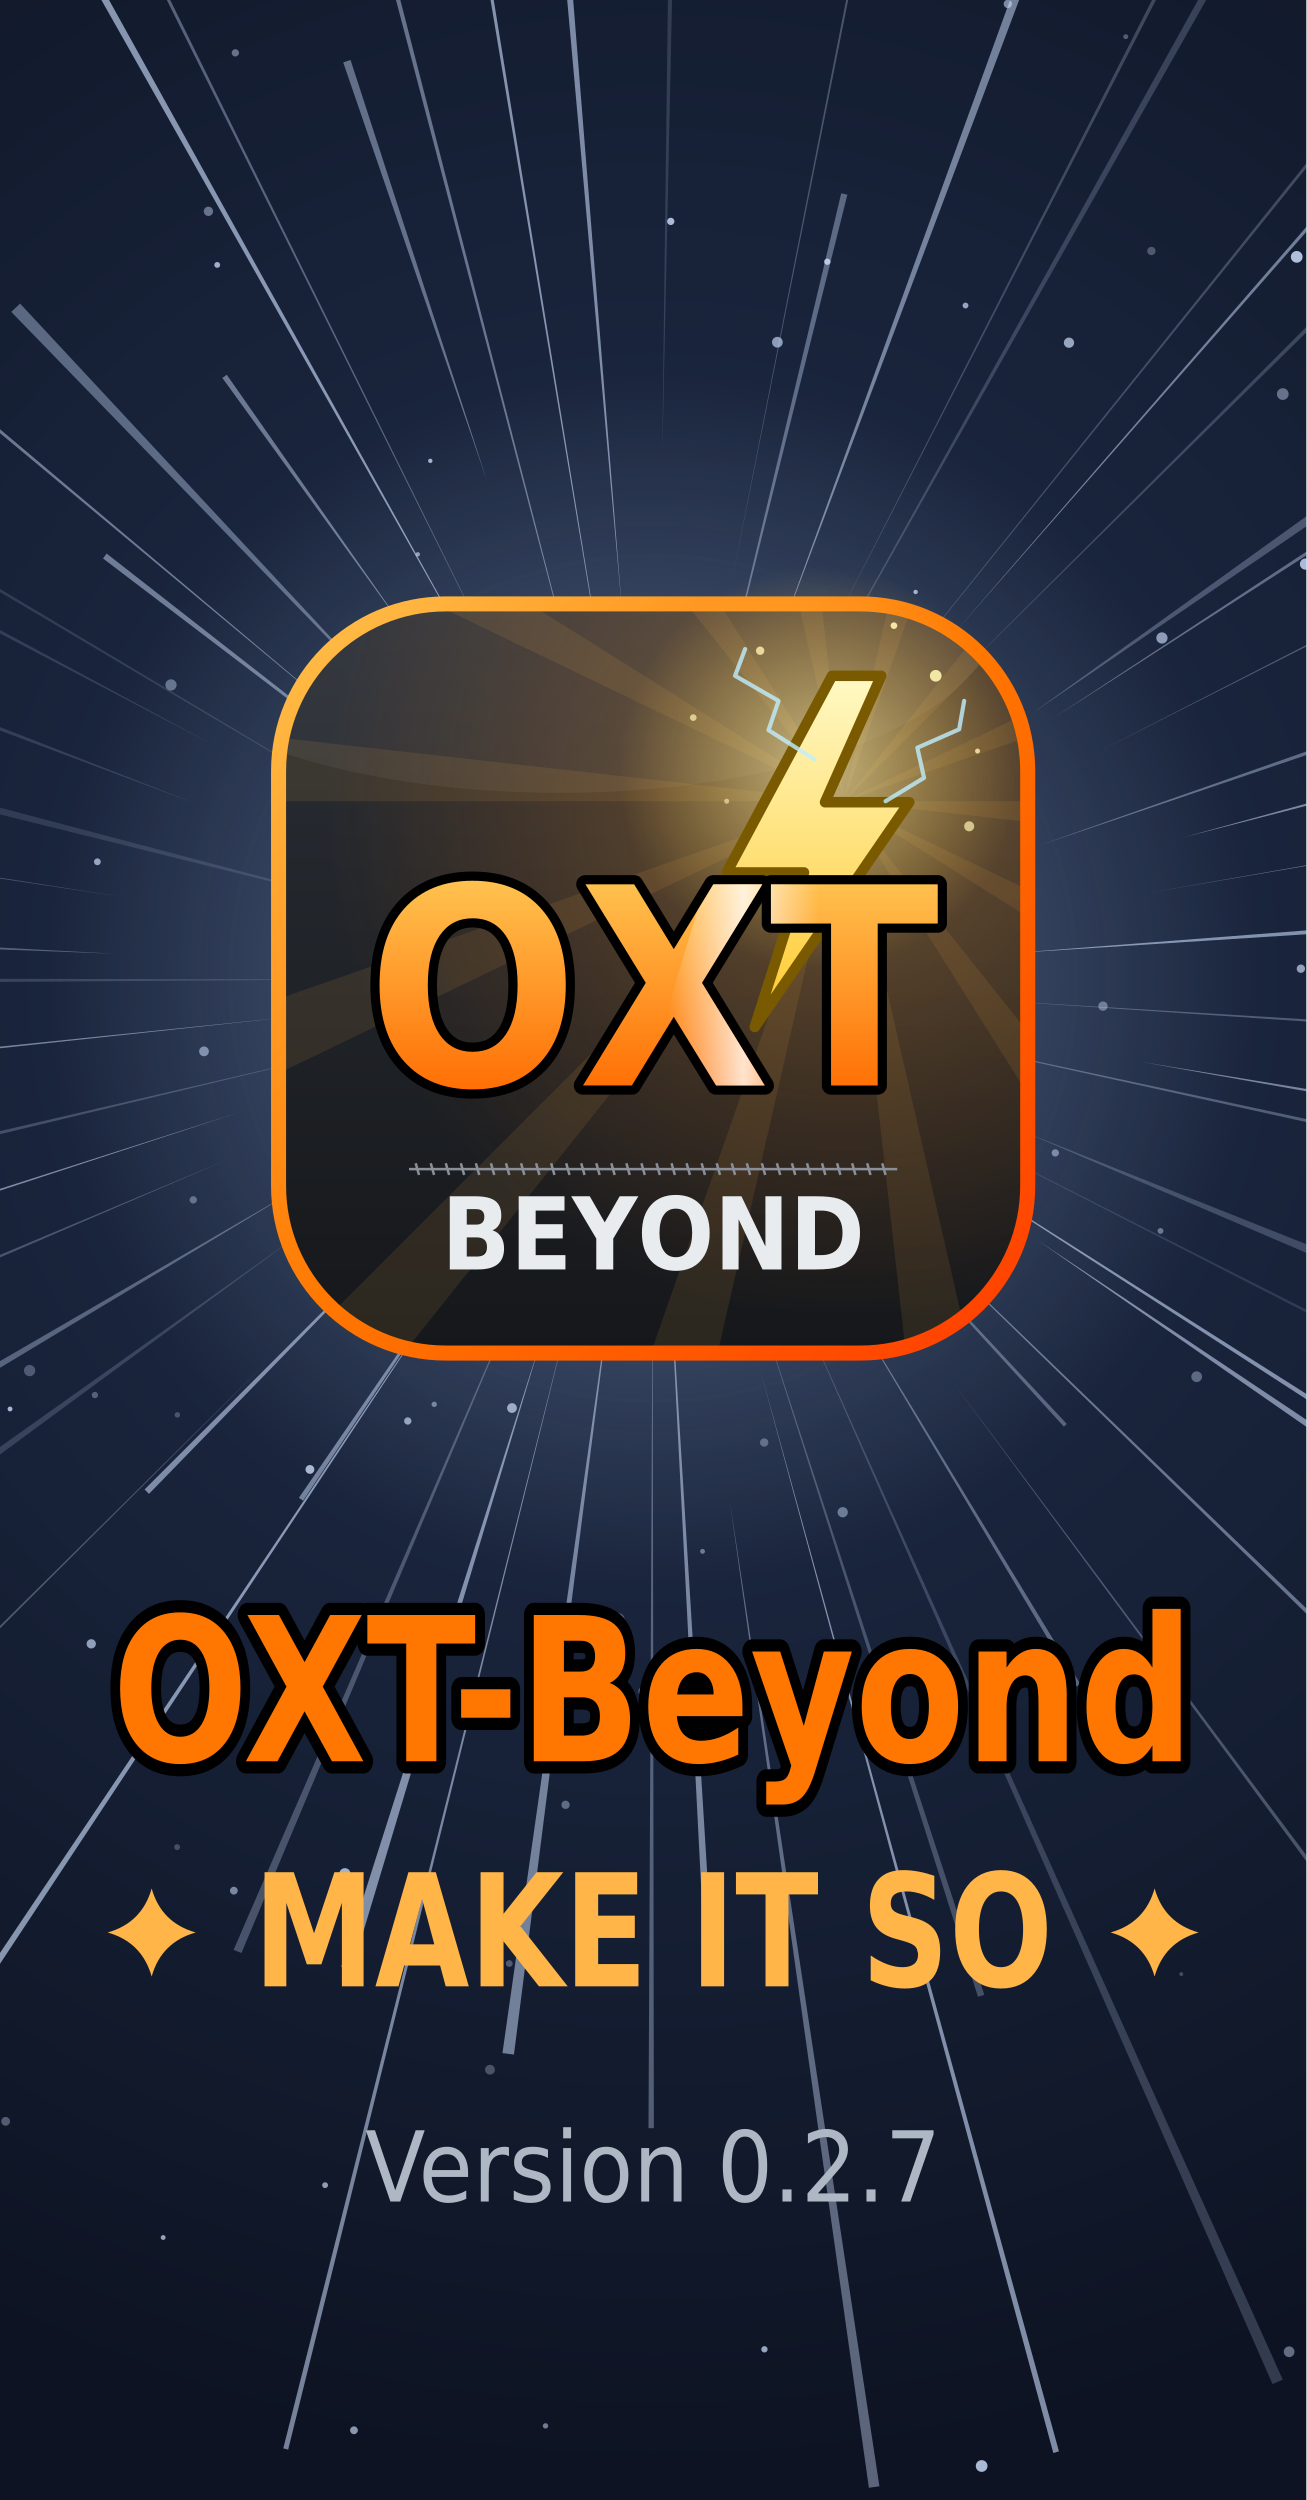
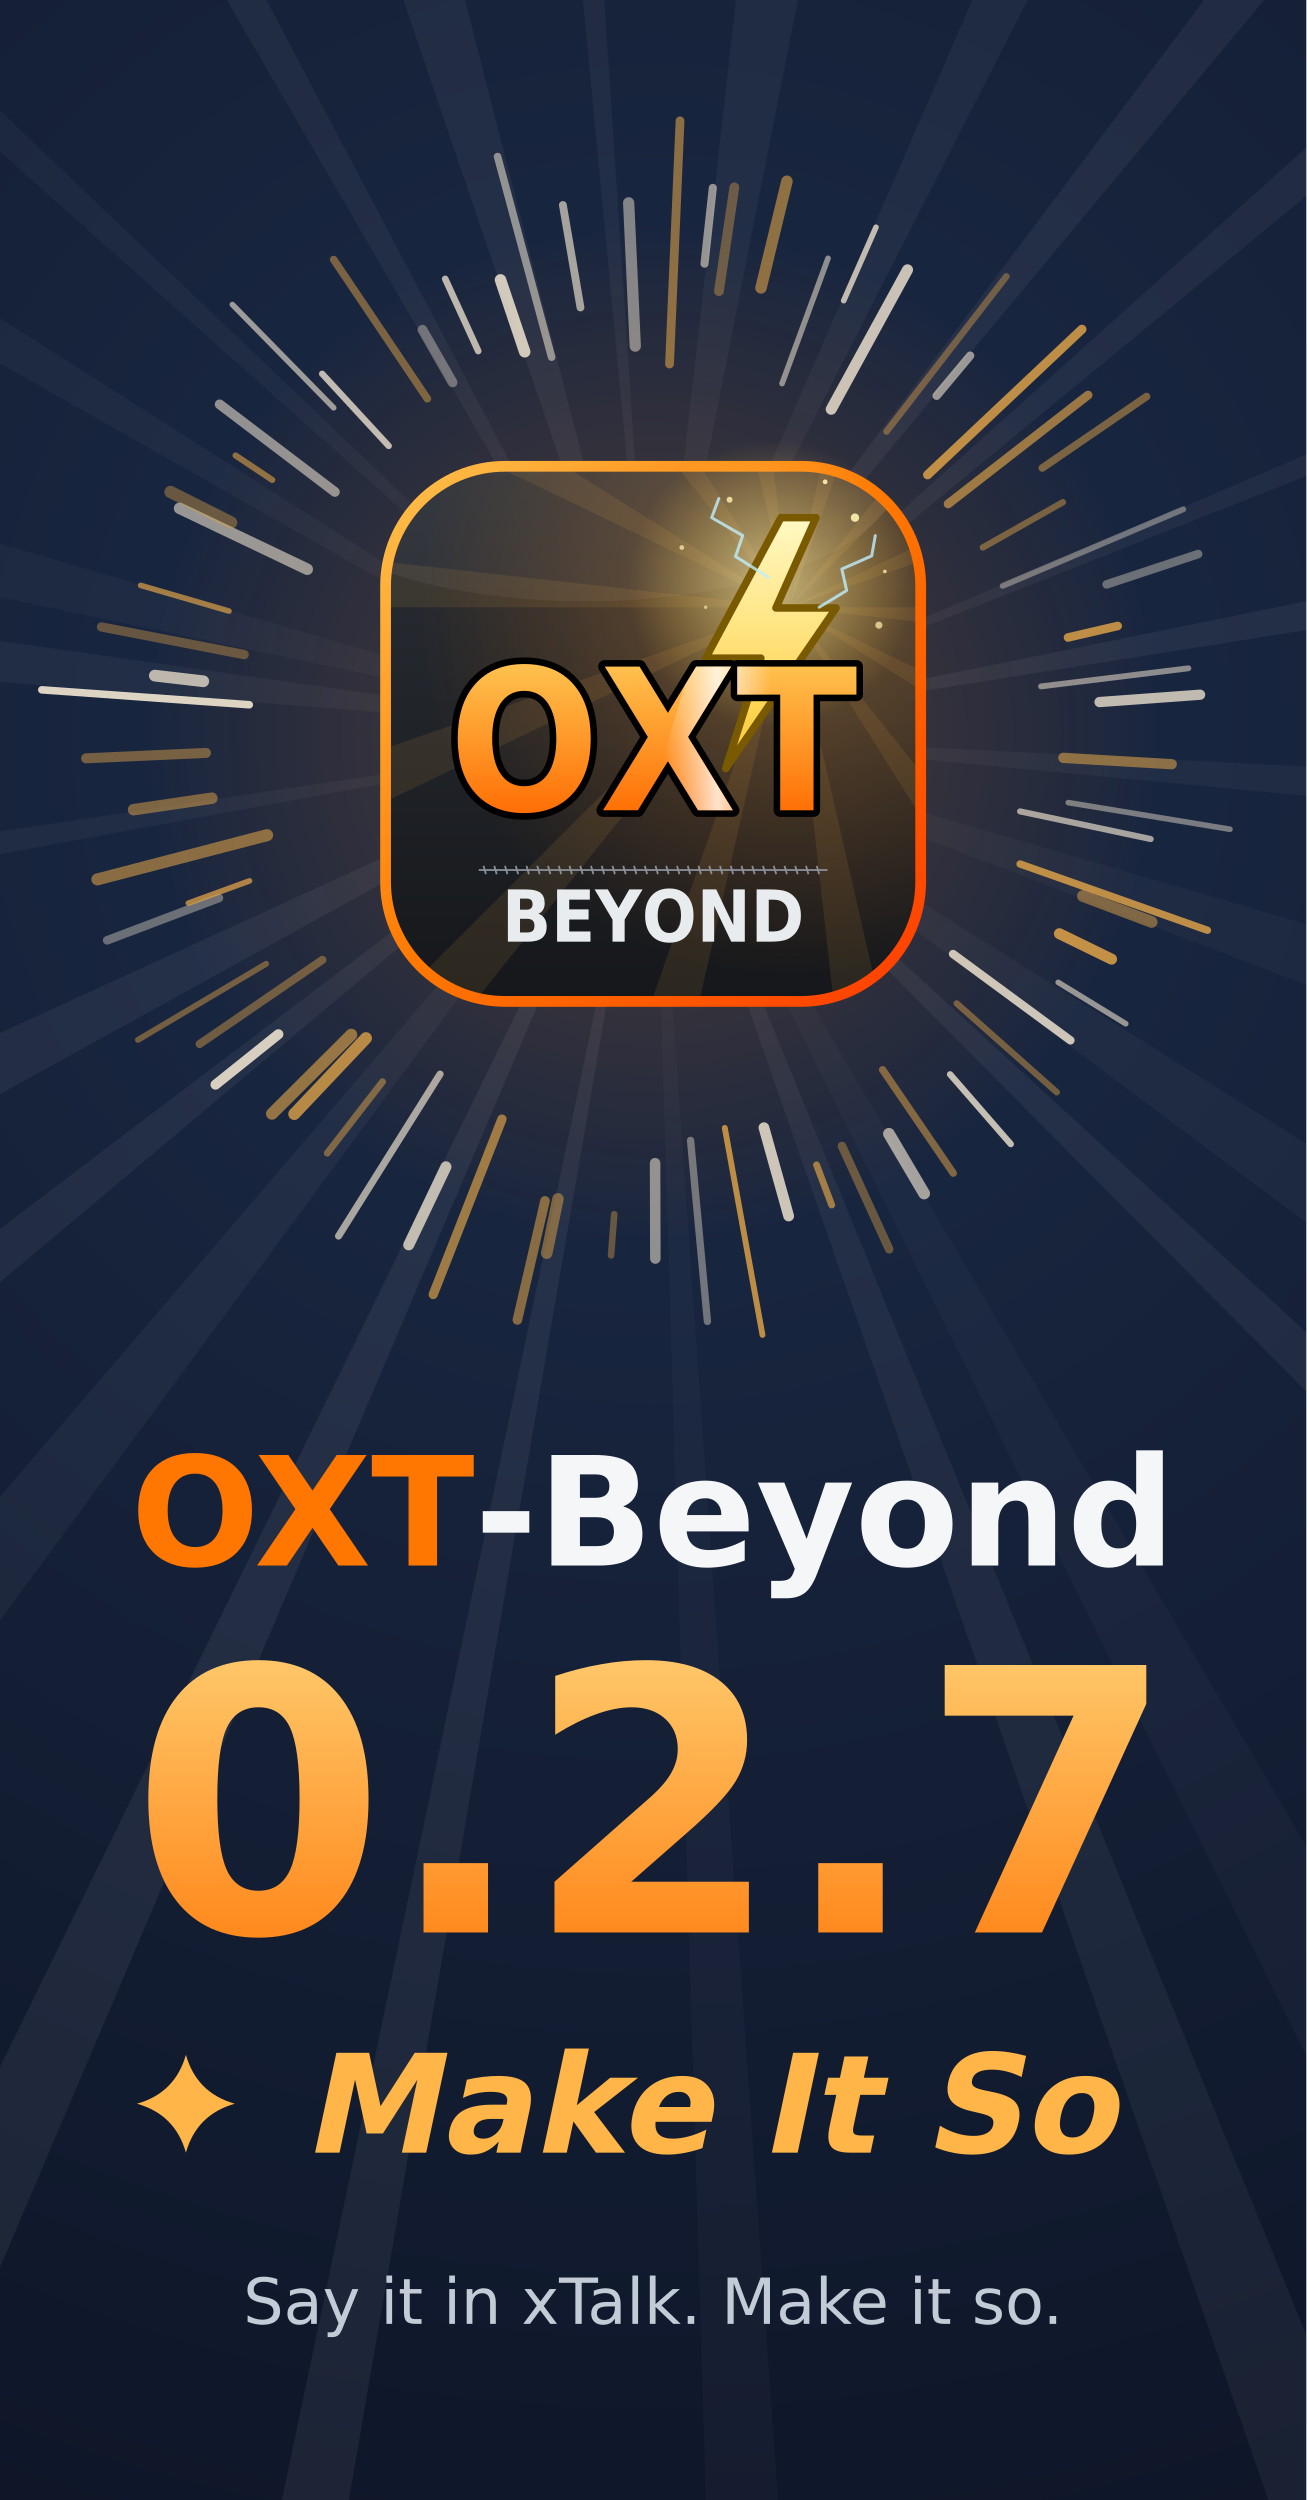
<svg xmlns="http://www.w3.org/2000/svg" width="534" height="1022" viewBox="0 0 534 1022">
  <defs>
-     <radialGradient id="wsky" gradientUnits="userSpaceOnUse" cx="267" cy="400" r="1022">
-       <stop offset="0" stop-color="#22314F" />
-       <stop offset="0.6" stop-color="#0D1322" />
+     <radialGradient id="wsky" gradientUnits="userSpaceOnUse" cx="267" cy="300" r="1022">
+       <stop offset="0" stop-color="#1C2B47" />
+       <stop offset="0.75" stop-color="#0E1628" />
    </radialGradient>
-     <radialGradient id="wsky-core" cx="0.5" cy="0.5" r="0.5">
-       <stop offset="0" stop-color="#CFE0FF" stop-opacity="0.35" />
-       <stop offset="1" stop-color="#CFE0FF" stop-opacity="0" />
+     <radialGradient id="wsky-glow" cx="0.5" cy="0.5" r="0.5">
+       <stop offset="0" stop-color="#FF7700" stop-opacity="0.38" />
+       <stop offset="0.5" stop-color="#FF7700" stop-opacity="0.12" />
+       <stop offset="1" stop-color="#FF7700" stop-opacity="0" />
    </radialGradient>
+     <linearGradient id="wsky-number" gradientUnits="userSpaceOnUse" x1="0" y1="682" x2="0" y2="790">
+       <stop offset="0" stop-color="#FFC566" />
+       <stop offset="1" stop-color="#FF8A1E" />
+     </linearGradient>
  </defs>
  <rect width="534" height="1022" fill="url(#wsky)" />
-   <circle cx="318.8" cy="305.8" r="1.3" fill="#CFE0FF" fill-opacity="0.67" />
-   <circle cx="530.1" cy="105.0" r="2.4" fill="#CFE0FF" fill-opacity="0.83" />
-   <circle cx="130.1" cy="340.4" r="1.3" fill="#CFE0FF" fill-opacity="0.71" />
-   <circle cx="482.9" cy="807.0" r="0.8" fill="#CFE0FF" fill-opacity="0.26" />
-   <circle cx="231.2" cy="737.8" r="1.7" fill="#CFE0FF" fill-opacity="0.39" />
-   <circle cx="4.1" cy="576.0" r="1.0" fill="#CFE0FF" fill-opacity="0.79" />
-   <circle cx="294.3" cy="456.1" r="2.3" fill="#CFE0FF" fill-opacity="0.58" />
-   <circle cx="431.4" cy="471.3" r="1.5" fill="#CFE0FF" fill-opacity="0.49" />
-   <circle cx="437.0" cy="140.1" r="2.1" fill="#CFE0FF" fill-opacity="0.69" />
-   <circle cx="338.2" cy="107.0" r="1.3" fill="#CFE0FF" fill-opacity="0.80" />
-   <circle cx="326.8" cy="424.1" r="0.8" fill="#CFE0FF" fill-opacity="0.78" />
-   <circle cx="79.0" cy="490.5" r="1.5" fill="#CFE0FF" fill-opacity="0.38" />
-   <circle cx="88.8" cy="108.3" r="1.2" fill="#CFE0FF" fill-opacity="0.74" />
-   <circle cx="126.7" cy="600.7" r="1.8" fill="#CFE0FF" fill-opacity="0.78" />
-   <circle cx="345.3" cy="337.9" r="0.8" fill="#CFE0FF" fill-opacity="0.56" />
-   <circle cx="144.7" cy="993.5" r="1.6" fill="#CFE0FF" fill-opacity="0.64" />
-   <circle cx="319.5" cy="479.6" r="1.7" fill="#CFE0FF" fill-opacity="0.49" />
-   <circle cx="394.7" cy="124.9" r="1.2" fill="#CFE0FF" fill-opacity="0.69" />
-   <circle cx="412.0" cy="1.6" r="1.7" fill="#CFE0FF" fill-opacity="0.56" />
-   <circle cx="141.0" cy="766.0" r="2.3" fill="#CFE0FF" fill-opacity="0.76" />
-   <circle cx="170.8" cy="226.6" r="0.9" fill="#CFE0FF" fill-opacity="0.62" />
-   <circle cx="527.0" cy="961.4" r="2.2" fill="#CFE0FF" fill-opacity="0.44" />
-   <circle cx="200.3" cy="846.1" r="2.0" fill="#CFE0FF" fill-opacity="0.29" />
-   <circle cx="175.9" cy="188.4" r="0.9" fill="#CFE0FF" fill-opacity="0.74" />
-   <circle cx="531.8" cy="396.0" r="1.7" fill="#CFE0FF" fill-opacity="0.66" />
-   <circle cx="69.9" cy="280.0" r="2.3" fill="#CFE0FF" fill-opacity="0.41" />
-   <circle cx="262.9" cy="691.5" r="1.9" fill="#CFE0FF" fill-opacity="0.47" />
-   <circle cx="85.2" cy="86.4" r="1.9" fill="#CFE0FF" fill-opacity="0.44" />
-   <circle cx="66.7" cy="914.7" r="1.0" fill="#CFE0FF" fill-opacity="0.69" />
-   <circle cx="533.7" cy="230.6" r="2.3" fill="#CFE0FF" fill-opacity="0.80" />
-   <circle cx="95.6" cy="772.9" r="1.6" fill="#CFE0FF" fill-opacity="0.54" />
-   <circle cx="166.7" cy="580.9" r="1.5" fill="#CFE0FF" fill-opacity="0.66" />
-   <circle cx="221.3" cy="462.0" r="0.9" fill="#CFE0FF" fill-opacity="0.71" />
-   <circle cx="252.9" cy="661.9" r="2.4" fill="#CFE0FF" fill-opacity="0.32" />
-   <circle cx="474.4" cy="503.2" r="1.2" fill="#CFE0FF" fill-opacity="0.43" />
-   <circle cx="312.5" cy="960.4" r="1.3" fill="#CFE0FF" fill-opacity="0.71" />
-   <circle cx="83.4" cy="429.8" r="2.0" fill="#CFE0FF" fill-opacity="0.53" />
-   <circle cx="460.2" cy="15.0" r="1.0" fill="#CFE0FF" fill-opacity="0.34" />
-   <circle cx="450.9" cy="411.3" r="1.9" fill="#CFE0FF" fill-opacity="0.42" />
-   <circle cx="209.3" cy="575.6" r="2.0" fill="#CFE0FF" fill-opacity="0.69" />
-   <circle cx="320.7" cy="707.1" r="1.4" fill="#CFE0FF" fill-opacity="0.31" />
-   <circle cx="147.2" cy="306.3" r="1.9" fill="#CFE0FF" fill-opacity="0.60" />
-   <circle cx="223.0" cy="991.7" r="1.1" fill="#CFE0FF" fill-opacity="0.51" />
-   <circle cx="72.4" cy="755.1" r="1.2" fill="#CFE0FF" fill-opacity="0.26" />
-   <circle cx="177.5" cy="574.1" r="1.1" fill="#CFE0FF" fill-opacity="0.48" />
-   <circle cx="2.3" cy="867.2" r="1.8" fill="#CFE0FF" fill-opacity="0.34" />
-   <circle cx="267.2" cy="533.6" r="2.0" fill="#CFE0FF" fill-opacity="0.34" />
-   <circle cx="312.4" cy="589.7" r="1.7" fill="#CFE0FF" fill-opacity="0.35" />
-   <circle cx="344.5" cy="618.2" r="2.1" fill="#CFE0FF" fill-opacity="0.45" />
-   <circle cx="475.0" cy="260.8" r="2.3" fill="#CFE0FF" fill-opacity="0.64" />
-   <circle cx="470.7" cy="102.6" r="1.7" fill="#CFE0FF" fill-opacity="0.30" />
-   <circle cx="132.9" cy="893.3" r="1.2" fill="#CFE0FF" fill-opacity="0.66" />
-   <circle cx="489.2" cy="562.8" r="2.2" fill="#CFE0FF" fill-opacity="0.37" />
-   <circle cx="374.3" cy="242.0" r="0.9" fill="#CFE0FF" fill-opacity="0.73" />
-   <circle cx="331.5" cy="347.2" r="1.2" fill="#CFE0FF" fill-opacity="0.27" />
-   <circle cx="401.3" cy="1008.1" r="2.4" fill="#CFE0FF" fill-opacity="0.81" />
-   <circle cx="524.4" cy="161.1" r="2.4" fill="#CFE0FF" fill-opacity="0.43" />
-   <circle cx="272.9" cy="519.3" r="1.1" fill="#CFE0FF" fill-opacity="0.30" />
-   <circle cx="227.0" cy="348.8" r="1.5" fill="#CFE0FF" fill-opacity="0.73" />
-   <circle cx="110.5" cy="722.0" r="2.2" fill="#CFE0FF" fill-opacity="0.26" />
-   <circle cx="274.2" cy="90.5" r="1.5" fill="#CFE0FF" fill-opacity="0.80" />
-   <circle cx="37.3" cy="672.0" r="1.9" fill="#CFE0FF" fill-opacity="0.66" />
-   <circle cx="12.1" cy="560.3" r="2.3" fill="#CFE0FF" fill-opacity="0.30" />
-   <circle cx="317.8" cy="139.9" r="2.2" fill="#CFE0FF" fill-opacity="0.64" />
-   <circle cx="208.2" cy="802.7" r="1.4" fill="#CFE0FF" fill-opacity="0.32" />
-   <circle cx="96.2" cy="21.6" r="1.5" fill="#CFE0FF" fill-opacity="0.44" />
-   <circle cx="287.2" cy="634.2" r="1.0" fill="#CFE0FF" fill-opacity="0.45" />
-   <circle cx="72.5" cy="578.4" r="1.1" fill="#CFE0FF" fill-opacity="0.27" />
-   <circle cx="39.8" cy="352.3" r="1.4" fill="#CFE0FF" fill-opacity="0.67" />
-   <circle cx="38.8" cy="570.3" r="1.3" fill="#CFE0FF" fill-opacity="0.33" />
-   <path d="M408.2 409.1 L673.0 427.0 L673.1 425.1 Z" fill="#CFE0FF" fill-opacity="0.30" />
-   <path d="M465.9 434.0 L772.8 488.6 L773.5 484.4 Z" fill="#CFE0FF" fill-opacity="0.52" />
-   <path d="M358.9 420.0 L608.6 475.2 L609.0 473.5 Z" fill="#CFE0FF" fill-opacity="0.31" />
-   <path d="M418.1 462.5 L575.4 529.9 L577.1 525.8 Z" fill="#CFE0FF" fill-opacity="0.22" />
-   <path d="M367.8 451.3 L775.5 660.4 L776.6 658.1 Z" fill="#CFE0FF" fill-opacity="0.13" />
-   <path d="M372.7 467.6 L589.5 607.9 L590.8 605.8 Z" fill="#CFE0FF" fill-opacity="0.58" />
-   <path d="M424.3 507.1 L569.5 607.9 L571.3 605.3 Z" fill="#CFE0FF" fill-opacity="0.56" />
-   <path d="M344.2 474.8 L699.3 820.6 L701.3 818.5 Z" fill="#CFE0FF" fill-opacity="0.44" />
-   <path d="M332.5 471.0 L434.9 583.2 L436.1 582.1 Z" fill="#CFE0FF" fill-opacity="0.34" />
-   <path d="M389.6 565.1 L564.5 802.2 L565.9 801.1 Z" fill="#CFE0FF" fill-opacity="0.29" />
-   <path d="M337.1 516.5 L440.0 689.5 L441.7 688.5 Z" fill="#CFE0FF" fill-opacity="0.38" />
-   <path d="M324.6 529.3 L520.2 974.6 L524.4 972.8 Z" fill="#CFE0FF" fill-opacity="0.20" />
-   <path d="M308.8 529.8 L399.8 816.3 L402.4 815.5 Z" fill="#CFE0FF" fill-opacity="0.26" />
-   <path d="M310.9 560.4 L430.6 1002.8 L432.9 1002.1 Z" fill="#CFE0FF" fill-opacity="0.59" />
-   <path d="M298.2 612.7 L355.2 1017.0 L359.5 1016.4 Z" fill="#CFE0FF" fill-opacity="0.40" />
-   <path d="M272.8 502.2 L288.5 807.9 L291.7 807.7 Z" fill="#CFE0FF" fill-opacity="0.53" />
-   <path d="M266.8 517.9 L265.1 870.0 L267.3 870.0 Z" fill="#CFE0FF" fill-opacity="0.34" />
-   <path d="M250.7 520.9 L205.4 839.3 L210.1 839.9 Z" fill="#CFE0FF" fill-opacity="0.51" />
-   <path d="M235.6 525.5 L115.8 1000.9 L117.8 1001.4 Z" fill="#CFE0FF" fill-opacity="0.54" />
-   <path d="M221.4 547.1 L139.5 804.0 L143.8 805.4 Z" fill="#CFE0FF" fill-opacity="0.58" />
-   <path d="M217.3 516.3 L95.5 797.1 L98.7 798.4 Z" fill="#CFE0FF" fill-opacity="0.28" />
-   <path d="M190.2 515.2 L-43.7 863.4 L-41.2 865.1 Z" fill="#CFE0FF" fill-opacity="0.62" />
-   <path d="M212.6 480.5 L122.2 612.3 L123.9 613.5 Z" fill="#CFE0FF" fill-opacity="0.50" />
-   <path d="M188.4 479.7 L59.1 608.9 L60.9 610.7 Z" fill="#CFE0FF" fill-opacity="0.56" />
-   <path d="M110.0 555.9 L-202.9 865.2 L-201.4 866.7 Z" fill="#CFE0FF" fill-opacity="0.30" />
-   <path d="M121.5 505.2 L-113.7 672.3 L-110.9 676.2 Z" fill="#CFE0FF" fill-opacity="0.18" />
-   <path d="M124.2 484.4 L-147.4 641.9 L-144.8 646.3 Z" fill="#CFE0FF" fill-opacity="0.35" />
-   <path d="M92.5 474.2 L-325.4 649.5 L-323.7 653.4 Z" fill="#CFE0FF" fill-opacity="0.27" />
-   <path d="M98.4 454.5 L-235.0 561.2 L-234.2 563.4 Z" fill="#CFE0FF" fill-opacity="0.55" />
-   <path d="M136.8 430.7 L-126.5 491.7 L-126.0 494.0 Z" fill="#CFE0FF" fill-opacity="0.23" />
-   <path d="M117.7 415.8 L-144.9 442.7 L-144.8 444.2 Z" fill="#CFE0FF" fill-opacity="0.51" />
-   <path d="M140.9 400.4 L-189.3 399.8 L-189.3 402.8 Z" fill="#CFE0FF" fill-opacity="0.17" />
-   <path d="M47.0 389.9 L-267.5 372.9 L-267.7 378.1 Z" fill="#CFE0FF" fill-opacity="0.33" />
-   <path d="M50.9 366.8 L-334.0 306.3 L-334.4 308.9 Z" fill="#CFE0FF" fill-opacity="0.27" />
-   <path d="M165.8 374.0 L-12.4 326.9 L-13.1 329.7 Z" fill="#CFE0FF" fill-opacity="0.13" />
-   <path d="M80.7 328.8 L-46.8 278.9 L-47.5 280.9 Z" fill="#CFE0FF" fill-opacity="0.15" />
-   <path d="M87.1 304.5 L-255.8 119.6 L-258.1 124.0 Z" fill="#CFE0FF" fill-opacity="0.15" />
-   <path d="M176.7 346.4 L-116.5 171.1 L-117.4 172.7 Z" fill="#CFE0FF" fill-opacity="0.14" />
-   <path d="M190.5 341.1 L43.6 226.3 L42.1 228.3 Z" fill="#CFE0FF" fill-opacity="0.47" />
-   <path d="M158.8 309.3 L-228.4 -17.0 L-230.3 -14.7 Z" fill="#CFE0FF" fill-opacity="0.46" />
-   <path d="M170.3 298.3 L8.2 124.1 L4.6 127.5 Z" fill="#CFE0FF" fill-opacity="0.38" />
-   <path d="M169.8 263.4 L92.7 153.2 L90.9 154.5 Z" fill="#CFE0FF" fill-opacity="0.45" />
-   <path d="M201.3 282.7 L-38.3 -149.5 L-41.9 -147.4 Z" fill="#CFE0FF" fill-opacity="0.62" />
-   <path d="M209.3 283.5 L23.5 -93.5 L22.0 -92.8 Z" fill="#CFE0FF" fill-opacity="0.36" />
-   <path d="M199.3 197.2 L143.3 24.5 L140.3 25.5 Z" fill="#CFE0FF" fill-opacity="0.42" />
-   <path d="M242.7 306.8 L154.0 -37.5 L152.1 -37.1 Z" fill="#CFE0FF" fill-opacity="0.44" />
-   <path d="M251.5 305.5 L193.2 -53.2 L191.7 -53.0 Z" fill="#CFE0FF" fill-opacity="0.60" />
-   <path d="M254.3 249.7 L228.8 -69.0 L225.7 -68.7 Z" fill="#CFE0FF" fill-opacity="0.56" />
-   <path d="M270.7 187.3 L275.7 -45.1 L273.6 -45.2 Z" fill="#CFE0FF" fill-opacity="0.16" />
-   <path d="M299.0 238.6 L384.7 -189.6 L383.2 -189.9 Z" fill="#CFE0FF" fill-opacity="0.28" />
-   <path d="M292.1 296.9 L346.4 79.6 L343.9 79.0 Z" fill="#CFE0FF" fill-opacity="0.38" />
-   <path d="M316.2 266.7 L451.9 -93.7 L447.5 -95.4 Z" fill="#CFE0FF" fill-opacity="0.51" />
-   <path d="M338.9 259.5 L484.2 -22.6 L482.8 -23.3 Z" fill="#CFE0FF" fill-opacity="0.23" />
-   <path d="M326.2 294.6 L579.8 -153.1 L576.0 -155.3 Z" fill="#CFE0FF" fill-opacity="0.20" />
-   <path d="M350.7 295.9 L600.0 -13.1 L598.7 -14.1 Z" fill="#CFE0FF" fill-opacity="0.24" />
-   <path d="M390.2 258.7 L560.4 64.7 L559.2 63.7 Z" fill="#CFE0FF" fill-opacity="0.50" />
-   <path d="M391.0 276.8 L684.5 -12.4 L682.3 -14.7 Z" fill="#CFE0FF" fill-opacity="0.21" />
-   <path d="M422.1 291.5 L582.7 182.0 L579.9 178.1 Z" fill="#CFE0FF" fill-opacity="0.28" />
-   <path d="M430.1 293.9 L829.3 37.2 L826.6 33.0 Z" fill="#CFE0FF" fill-opacity="0.40" />
-   <path d="M449.8 306.9 L841.8 108.7 L840.5 106.3 Z" fill="#CFE0FF" fill-opacity="0.29" />
-   <path d="M424.5 345.7 L692.5 255.1 L691.3 251.9 Z" fill="#CFE0FF" fill-opacity="0.39" />
-   <path d="M483.1 342.5 L678.3 292.3 L677.5 289.1 Z" fill="#CFE0FF" fill-opacity="0.53" />
-   <path d="M468.9 365.1 L977.5 278.0 L977.2 276.5 Z" fill="#CFE0FF" fill-opacity="0.59" />
-   <path d="M411.5 389.8 L738.2 368.8 L737.9 364.6 Z" fill="#CFE0FF" fill-opacity="0.58" />
-   <circle cx="267" cy="400" r="250" fill="url(#wsky-core)" />
-   <svg x="92" y="225" width="350" height="350" viewBox="0 0 1024 1024">
+   <path d="M267 300 L1665.3 369.7 L1660.8 432.1 Z" fill="#FFFFFF" fill-opacity="0.037" />
+   <path d="M267 300 L1611.1 691.7 L1573.8 802.3 Z" fill="#FFFFFF" fill-opacity="0.029" />
+   <path d="M267 300 L1452.9 1044.1 L1387.8 1138.9 Z" fill="#FFFFFF" fill-opacity="0.034" />
+   <path d="M267 300 L1299.2 1245.8 L1253.6 1293.3 Z" fill="#FFFFFF" fill-opacity="0.052" />
+   <path d="M267 300 L975.8 1507.3 L887.1 1555.2 Z" fill="#FFFFFF" fill-opacity="0.026" />
+   <path d="M267 300 L795.8 1596.3 L727.6 1622.1 Z" fill="#FFFFFF" fill-opacity="0.050" />
+   <path d="M267 300 L365.7 1696.5 L308.8 1699.4 Z" fill="#FFFFFF" fill-opacity="0.025" />
+   <path d="M267 300 L29.3 1679.7 L-21.0 1670.0 Z" fill="#FFFFFF" fill-opacity="0.057" />
+   <path d="M267 300 L-281.6 1588.0 L-348.9 1557.2 Z" fill="#FFFFFF" fill-opacity="0.059" />
+   <path d="M267 300 L-563.5 1427.1 L-643.5 1363.5 Z" fill="#FFFFFF" fill-opacity="0.041" />
+   <path d="M267 300 L-805.2 1200.2 L-848.8 1145.6 Z" fill="#FFFFFF" fill-opacity="0.054" />
+   <path d="M267 300 L-958.9 976.1 L-1005.8 883.0 Z" fill="#FFFFFF" fill-opacity="0.051" />
+   <path d="M267 300 L-1109.9 553.4 L-1117.6 506.8 Z" fill="#FFFFFF" fill-opacity="0.036" />
+   <path d="M267 300 L-1128.6 189.2 L-1119.0 102.8 Z" fill="#FFFFFF" fill-opacity="0.040" />
+   <path d="M267 300 L-1103.3 13.3 L-1077.2 -91.2 Z" fill="#FFFFFF" fill-opacity="0.030" />
+   <path d="M267 300 L-950.8 -390.7 L-914.1 -451.6 Z" fill="#FFFFFF" fill-opacity="0.033" />
+   <path d="M267 300 L-778.0 -631.7 L-745.8 -666.5 Z" fill="#FFFFFF" fill-opacity="0.035" />
+   <path d="M267 300 L-436.2 -910.6 L-385.7 -938.5 Z" fill="#FFFFFF" fill-opacity="0.046" />
+   <path d="M267 300 L-184.0 -1025.4 L-80.8 -1056.1 Z" fill="#FFFFFF" fill-opacity="0.048" />
+   <path d="M267 300 L133.9 -1093.7 L173.9 -1096.9 Z" fill="#FFFFFF" fill-opacity="0.043" />
+   <path d="M267 300 L424.1 -1091.2 L537.8 -1073.6 Z" fill="#FFFFFF" fill-opacity="0.042" />
+   <path d="M267 300 L825.5 -983.8 L903.2 -947.1 Z" fill="#FFFFFF" fill-opacity="0.041" />
+   <path d="M267 300 L1107.5 -819.6 L1162.7 -776.0 Z" fill="#FFFFFF" fill-opacity="0.051" />
+   <path d="M267 300 L1308.9 -635.1 L1347.6 -590.1 Z" fill="#FFFFFF" fill-opacity="0.050" />
+   <path d="M267 300 L1554.2 -250.5 L1569.1 -214.2 Z" fill="#FFFFFF" fill-opacity="0.044" />
+   <path d="M267 300 L1639.0 21.4 L1649.6 80.1 Z" fill="#FFFFFF" fill-opacity="0.051" />
+   <circle cx="267" cy="300" r="210" fill="url(#wsky-glow)" />
+   <path d="M434.7 309.8 L479.0 312.4" stroke="#E3A548" stroke-opacity="0.55" stroke-width="4.2" stroke-linecap="round" />
+   <path d="M436.7 328.1 L502.8 339.0" stroke="#F3E7D3" stroke-opacity="0.45" stroke-width="2.3" stroke-linecap="round" />
+   <path d="M417.0 331.7 L470.4 343.0" stroke="#F3E7D3" stroke-opacity="0.65" stroke-width="2.5" stroke-linecap="round" />
+   <path d="M417.0 353.2 L493.6 380.3" stroke="#E3A548" stroke-opacity="0.81" stroke-width="3.0" stroke-linecap="round" />
+   <path d="M442.7 366.3 L470.8 376.9" stroke="#E3A548" stroke-opacity="0.50" stroke-width="4.8" stroke-linecap="round" />
+   <path d="M433.1 381.7 L454.4 392.1" stroke="#E3A548" stroke-opacity="0.84" stroke-width="4.5" stroke-linecap="round" />
+   <path d="M432.6 401.6 L460.2 418.5" stroke="#F3E7D3" stroke-opacity="0.58" stroke-width="2.3" stroke-linecap="round" />
+   <path d="M389.6 390.0 L437.6 425.3" stroke="#F3E7D3" stroke-opacity="0.82" stroke-width="3.4" stroke-linecap="round" />
+   <path d="M391.1 410.2 L432.0 446.5" stroke="#E3A548" stroke-opacity="0.45" stroke-width="2.6" stroke-linecap="round" />
+   <path d="M388.4 439.2 L413.2 467.7" stroke="#F3E7D3" stroke-opacity="0.79" stroke-width="2.6" stroke-linecap="round" />
+   <path d="M360.8 437.3 L389.7 479.6" stroke="#E3A548" stroke-opacity="0.51" stroke-width="3.0" stroke-linecap="round" />
+   <path d="M363.4 463.5 L377.8 487.9" stroke="#F3E7D3" stroke-opacity="0.64" stroke-width="4.8" stroke-linecap="round" />
+   <path d="M344.2 468.5 L363.5 510.7" stroke="#E3A548" stroke-opacity="0.40" stroke-width="3.5" stroke-linecap="round" />
+   <path d="M333.8 476.2 L340.0 492.6" stroke="#E3A548" stroke-opacity="0.66" stroke-width="2.8" stroke-linecap="round" />
+   <path d="M312.3 461.0 L322.4 497.1" stroke="#F3E7D3" stroke-opacity="0.82" stroke-width="4.4" stroke-linecap="round" />
+   <path d="M296.3 461.1 L311.7 545.7" stroke="#E3A548" stroke-opacity="0.81" stroke-width="2.4" stroke-linecap="round" />
+   <path d="M282.3 466.2 L289.2 540.2" stroke="#F3E7D3" stroke-opacity="0.41" stroke-width="3.0" stroke-linecap="round" />
+   <path d="M267.8 475.5 L267.9 514.5" stroke="#F3E7D3" stroke-opacity="0.55" stroke-width="4.3" stroke-linecap="round" />
+   <path d="M251.1 496.4 L249.8 513.2" stroke="#E3A548" stroke-opacity="0.39" stroke-width="2.7" stroke-linecap="round" />
+   <path d="M228.1 490.1 L223.5 512.3" stroke="#E3A548" stroke-opacity="0.49" stroke-width="4.7" stroke-linecap="round" />
+   <path d="M222.8 490.9 L211.5 539.6" stroke="#E3A548" stroke-opacity="0.55" stroke-width="3.9" stroke-linecap="round" />
+   <path d="M205.2 457.5 L177.1 529.2" stroke="#E3A548" stroke-opacity="0.66" stroke-width="3.8" stroke-linecap="round" />
+   <path d="M182.3 477.0 L167.1 508.9" stroke="#F3E7D3" stroke-opacity="0.76" stroke-width="4.5" stroke-linecap="round" />
+   <path d="M179.9 439.1 L138.4 505.3" stroke="#F3E7D3" stroke-opacity="0.66" stroke-width="2.9" stroke-linecap="round" />
+   <path d="M156.4 442.2 L133.8 471.4" stroke="#E3A548" stroke-opacity="0.49" stroke-width="2.8" stroke-linecap="round" />
+   <path d="M149.6 424.4 L120.3 455.4" stroke="#E3A548" stroke-opacity="0.78" stroke-width="4.9" stroke-linecap="round" />
+   <path d="M143.6 423.0 L111.2 455.3" stroke="#E3A548" stroke-opacity="0.61" stroke-width="4.9" stroke-linecap="round" />
+   <path d="M113.8 422.8 L88.1 443.4" stroke="#F3E7D3" stroke-opacity="0.87" stroke-width="4.1" stroke-linecap="round" />
+   <path d="M131.8 392.4 L81.6 426.8" stroke="#E3A548" stroke-opacity="0.43" stroke-width="3.3" stroke-linecap="round" />
+   <path d="M108.8 394.0 L56.4 425.1" stroke="#E3A548" stroke-opacity="0.45" stroke-width="2.4" stroke-linecap="round" />
+   <path d="M89.5 367.1 L43.8 384.4" stroke="#F3E7D3" stroke-opacity="0.38" stroke-width="3.5" stroke-linecap="round" />
+   <path d="M102.0 360.1 L77.0 369.2" stroke="#E3A548" stroke-opacity="0.73" stroke-width="2.3" stroke-linecap="round" />
+   <path d="M109.2 341.4 L39.8 359.5" stroke="#E3A548" stroke-opacity="0.56" stroke-width="4.9" stroke-linecap="round" />
+   <path d="M86.6 326.3 L54.6 331.0" stroke="#E3A548" stroke-opacity="0.50" stroke-width="4.7" stroke-linecap="round" />
+   <path d="M84.2 307.8 L35.2 310.0" stroke="#E3A548" stroke-opacity="0.46" stroke-width="4.1" stroke-linecap="round" />
+   <path d="M101.9 288.1 L17.1 282.0" stroke="#F3E7D3" stroke-opacity="0.90" stroke-width="3.1" stroke-linecap="round" />
+   <path d="M83.1 278.5 L63.3 276.2" stroke="#F3E7D3" stroke-opacity="0.74" stroke-width="4.8" stroke-linecap="round" />
+   <path d="M99.8 267.6 L41.5 256.3" stroke="#E3A548" stroke-opacity="0.38" stroke-width="3.8" stroke-linecap="round" />
+   <path d="M93.6 249.8 L57.5 239.3" stroke="#E3A548" stroke-opacity="0.68" stroke-width="2.3" stroke-linecap="round" />
+   <path d="M125.6 232.7 L73.4 207.8" stroke="#F3E7D3" stroke-opacity="0.58" stroke-width="4.7" stroke-linecap="round" />
+   <path d="M94.5 213.6 L69.7 201.1" stroke="#E3A548" stroke-opacity="0.40" stroke-width="5.0" stroke-linecap="round" />
+   <path d="M111.3 196.2 L96.3 186.2" stroke="#E3A548" stroke-opacity="0.59" stroke-width="2.5" stroke-linecap="round" />
+   <path d="M136.9 201.1 L89.8 165.3" stroke="#F3E7D3" stroke-opacity="0.56" stroke-width="4.0" stroke-linecap="round" />
+   <path d="M136.4 166.7 L95.0 124.5" stroke="#F3E7D3" stroke-opacity="0.61" stroke-width="2.3" stroke-linecap="round" />
+   <path d="M158.9 182.3 L131.7 152.8" stroke="#F3E7D3" stroke-opacity="0.77" stroke-width="2.6" stroke-linecap="round" />
+   <path d="M174.7 163.0 L136.4 106.1" stroke="#E3A548" stroke-opacity="0.48" stroke-width="3.1" stroke-linecap="round" />
+   <path d="M185.0 156.3 L172.7 134.8" stroke="#F3E7D3" stroke-opacity="0.37" stroke-width="4.0" stroke-linecap="round" />
+   <path d="M195.5 143.5 L182.0 114.0" stroke="#F3E7D3" stroke-opacity="0.75" stroke-width="2.7" stroke-linecap="round" />
+   <path d="M214.5 143.8 L204.6 114.4" stroke="#F3E7D3" stroke-opacity="0.84" stroke-width="4.7" stroke-linecap="round" />
+   <path d="M225.5 146.0 L203.4 64.0" stroke="#F3E7D3" stroke-opacity="0.54" stroke-width="3.1" stroke-linecap="round" />
+   <path d="M237.3 125.7 L230.1 83.8" stroke="#F3E7D3" stroke-opacity="0.65" stroke-width="3.2" stroke-linecap="round" />
+   <path d="M259.7 141.5 L257.0 82.9" stroke="#F3E7D3" stroke-opacity="0.49" stroke-width="4.6" stroke-linecap="round" />
+   <path d="M273.7 148.8 L278.0 49.4" stroke="#E3A548" stroke-opacity="0.57" stroke-width="3.6" stroke-linecap="round" />
+   <path d="M288.0 107.8 L291.4 76.8" stroke="#F3E7D3" stroke-opacity="0.57" stroke-width="3.3" stroke-linecap="round" />
+   <path d="M293.9 119.0 L300.2 76.6" stroke="#E3A548" stroke-opacity="0.39" stroke-width="4.0" stroke-linecap="round" />
+   <path d="M311.1 117.7 L321.7 74.1" stroke="#E3A548" stroke-opacity="0.58" stroke-width="4.7" stroke-linecap="round" />
+   <path d="M319.7 156.8 L338.5 105.6" stroke="#F3E7D3" stroke-opacity="0.54" stroke-width="2.3" stroke-linecap="round" />
+   <path d="M344.9 122.9 L358.1 92.9" stroke="#F3E7D3" stroke-opacity="0.76" stroke-width="2.3" stroke-linecap="round" />
+   <path d="M339.8 167.3 L371.0 110.3" stroke="#F3E7D3" stroke-opacity="0.81" stroke-width="4.5" stroke-linecap="round" />
+   <path d="M362.4 176.4 L411.4 113.0" stroke="#E3A548" stroke-opacity="0.41" stroke-width="2.7" stroke-linecap="round" />
+   <path d="M382.9 161.8 L396.6 145.4" stroke="#F3E7D3" stroke-opacity="0.59" stroke-width="3.4" stroke-linecap="round" />
+   <path d="M379.2 194.1 L442.3 134.6" stroke="#E3A548" stroke-opacity="0.82" stroke-width="3.7" stroke-linecap="round" />
+   <path d="M387.6 206.0 L444.8 161.5" stroke="#E3A548" stroke-opacity="0.64" stroke-width="3.6" stroke-linecap="round" />
+   <path d="M426.1 191.3 L468.7 162.1" stroke="#E3A548" stroke-opacity="0.49" stroke-width="3.1" stroke-linecap="round" />
+   <path d="M401.8 223.8 L434.5 205.3" stroke="#E3A548" stroke-opacity="0.46" stroke-width="2.6" stroke-linecap="round" />
+   <path d="M409.9 239.5 L483.7 208.2" stroke="#F3E7D3" stroke-opacity="0.39" stroke-width="2.4" stroke-linecap="round" />
+   <path d="M452.4 238.9 L489.8 226.5" stroke="#F3E7D3" stroke-opacity="0.38" stroke-width="3.5" stroke-linecap="round" />
+   <path d="M436.6 260.6 L456.9 255.9" stroke="#E3A548" stroke-opacity="0.81" stroke-width="3.5" stroke-linecap="round" />
+   <path d="M425.6 280.6 L485.8 273.2" stroke="#F3E7D3" stroke-opacity="0.53" stroke-width="2.4" stroke-linecap="round" />
+   <path d="M449.5 287.0 L490.6 284.0" stroke="#F3E7D3" stroke-opacity="0.77" stroke-width="4.2" stroke-linecap="round" />
+   <svg x="142" y="175" width="250" height="250" viewBox="0 0 1024 1024">
    <style>
.tile { fill: url(#tile-fade); }
.rim { fill: none; stroke: url(#rim.fire); stroke-width: 18; }
.bolt { fill: url(#bolt.gold); stroke: #7A5A00; stroke-width: 3; stroke-linejoin: round; }
.outline { fill: #000000; stroke: #000000; stroke-width: 22; stroke-linejoin: round; }
.oxt { fill: url(#oxt-flame); }
.arc { fill: none; stroke: #BFEFFF; stroke-width: 5; stroke-linejoin: round; stroke-linecap: round; }
.tick { stroke: #8A9099; stroke-width: 3; }
.beyond { fill: #E9ECEF; }
</style>
    <defs>
      <linearGradient id="tile-fade" x1="0" y1="0" x2="0" y2="1">
        <stop offset="0" stop-color="#2B2F36" />
        <stop offset="1" stop-color="#15171A" />
      </linearGradient>
      <linearGradient id="rim.fire" gradientUnits="userSpaceOnUse" x1="64" y1="64" x2="960" y2="960">
        <stop offset="0" stop-color="#FFC24D" />
        <stop offset="0.5" stop-color="#FF7700" />
        <stop offset="1" stop-color="#FF3D00" />
      </linearGradient>
      <linearGradient id="bolt.gold" x1="0" y1="0" x2="0" y2="1">
        <stop offset="0" stop-color="#FFF9C4" />
        <stop offset="1" stop-color="#FFC92E" />
      </linearGradient>
      <linearGradient id="oxt-flame" gradientUnits="userSpaceOnUse" x1="0" y1="400" x2="0" y2="660">
        <stop offset="0" stop-color="#FFC04D" />
        <stop offset="1" stop-color="#FF6A00" />
      </linearGradient>
      <linearGradient id="shine-1" gradientUnits="userSpaceOnUse" x1="-90" y1="0" x2="90" y2="0">
        <stop offset="0" stop-color="#FFFFFF" stop-opacity="0" />
        <stop offset="0.5" stop-color="#FFFFFF" />
        <stop offset="1" stop-color="#FFFFFF" stop-opacity="0" />
      </linearGradient>
      <radialGradient id="glow-1" gradientUnits="userSpaceOnUse" cx="740" cy="300" r="620">
        <stop offset="0" stop-color="#FFB347" />
        <stop offset="1" stop-color="#FF7700" stop-opacity="0" />
      </radialGradient>
      <radialGradient id="halo-1" gradientUnits="userSpaceOnUse" cx="710" cy="260" r="240">
        <stop offset="0" stop-color="#FFF4B0" />
        <stop offset="1" stop-color="#FFD24D" stop-opacity="0" />
      </radialGradient>
      <clipPath id="tile.edge">
        <rect x="64" y="64" width="896" height="896" rx="200" />
      </clipPath>
      <clipPath id="oxt.letters">
        <path d="M296.1 440Q270.6 440 256.5 461Q242.5 481.9 242.5 520Q242.5 557.8 256.5 578.8Q270.6 599.7 296.1 599.7Q321.8 599.7 335.9 578.8Q349.9 557.8 349.9 520Q349.9 481.9 335.9 461Q321.8 440 296.1 440ZM296.1 395.1Q348.3 395.1 377.9 428.3Q407.5 461.5 407.5 520Q407.5 578.3 377.9 611.5Q348.3 644.7 296.1 644.7Q244.1 644.7 214.4 611.5Q184.8 578.3 184.8 520Q184.8 461.5 214.4 428.3Q244.1 395.1 296.1 395.1Z M570.4 517.2 645.5 640H587.3L536.7 557.8L486.5 640H428.1L503.2 517.2L431 399.4H489.3L536.7 476.9L584 399.4H642.6Z M652.9 399.4H852.4V446.3H780.6V640H724.8V446.3H652.9Z" />
      </clipPath>
    </defs>
    <rect class="tile" x="64" y="64" width="896" height="896" rx="200" />
    <g clip-path="url(#tile.edge)">
      <g opacity="0.1" transform="rotate(0 740 300)">
        <polygon points="740,300 1840,300 1833,423" fill="#FFB347" />
        <polygon points="740,300 1731,777 1671,885" fill="#FFB347" />
        <polygon points="740,300 1426,1160 1325,1231" fill="#FFB347" />
        <polygon points="740,300 985,1372 863,1393" fill="#FFB347" />
        <polygon points="740,300 495,1372 377,1338" fill="#FFB347" />
        <polygon points="740,300 54,1160 -38,1078" fill="#FFB347" />
        <polygon points="740,300 -251,777 -298,663" fill="#FFB347" />
        <polygon points="740,300 -360,300 -353,177" fill="#FFB347" />
        <polygon points="740,300 -251,-177 -191,-285" fill="#FFB347" />
        <polygon points="740,300 54,-560 155,-631" fill="#FFB347" />
        <polygon points="740,300 495,-772 617,-793" fill="#FFB347" />
        <polygon points="740,300 985,-772 1103,-738" fill="#FFB347" />
        <polygon points="740,300 1426,-560 1518,-478" fill="#FFB347" />
        <polygon points="740,300 1731,-177 1778,-63" fill="#FFB347" />
      </g>
      <rect x="64" y="64" width="896" height="896" fill="url(#glow-1)" opacity="0.34" />
      <ellipse cx="400" cy="80" rx="520" ry="210" fill="#FFFFFF" opacity="0.05" />
    </g>
    <rect class="rim" fill="none" stroke="#FF7700" stroke-width="18" x="64" y="64" width="896" height="896" rx="200" />
    <circle cx="710" cy="260" r="240" fill="url(#halo-1)" opacity="0.6" />
    <g transform="translate(600,150) scale(4.2)">
      <path class="bolt" fill="#FFE14D" stroke="#7A5A00" stroke-width="3" d="M30 0 L0 56 H22 L8 100 L52 36 H28 L44 0 Z" />
    </g>
    <polyline class="arc" stroke="#BFEFFF" stroke-width="5" fill="none" opacity="0.8" points="705,250 650,215 662,180 610,150 622,118" />
    <polyline class="arc" stroke="#BFEFFF" stroke-width="5" fill="none" opacity="0.8" points="790,300 836,272 828,236 878,214 884,180" />
    <path class="outline" fill="#000000" stroke="#000000" stroke-width="22" stroke-linejoin="round" d="M296.1 440Q270.6 440 256.5 461Q242.5 481.9 242.5 520Q242.5 557.8 256.5 578.8Q270.6 599.7 296.1 599.7Q321.8 599.7 335.9 578.8Q349.9 557.8 349.9 520Q349.9 481.9 335.9 461Q321.8 440 296.1 440ZM296.1 395.1Q348.3 395.1 377.9 428.3Q407.5 461.5 407.5 520Q407.5 578.3 377.9 611.5Q348.3 644.7 296.1 644.7Q244.1 644.7 214.4 611.5Q184.8 578.3 184.8 520Q184.8 461.5 214.4 428.3Q244.1 395.1 296.1 395.1Z" />
    <path class="outline" fill="#000000" stroke="#000000" stroke-width="22" stroke-linejoin="round" d="M570.4 517.2 645.5 640H587.3L536.7 557.8L486.5 640H428.1L503.2 517.2L431 399.4H489.3L536.7 476.9L584 399.4H642.6Z" />
    <path class="outline" fill="#000000" stroke="#000000" stroke-width="22" stroke-linejoin="round" d="M652.9 399.4H852.4V446.3H780.6V640H724.8V446.3H652.9Z" />
    <path class="oxt" fill="#FF7700" d="M296.1 440Q270.6 440 256.5 461Q242.5 481.9 242.5 520Q242.5 557.8 256.5 578.8Q270.6 599.7 296.1 599.7Q321.8 599.7 335.9 578.8Q349.9 557.8 349.9 520Q349.9 481.9 335.9 461Q321.8 440 296.1 440ZM296.1 395.1Q348.3 395.1 377.9 428.3Q407.5 461.5 407.5 520Q407.5 578.3 377.9 611.5Q348.3 644.7 296.1 644.7Q244.1 644.7 214.4 611.5Q184.8 578.3 184.8 520Q184.8 461.5 214.4 428.3Q244.1 395.1 296.1 395.1Z" />
    <path class="oxt" fill="#FF7700" d="M570.4 517.2 645.5 640H587.3L536.7 557.8L486.5 640H428.1L503.2 517.2L431 399.4H489.3L536.7 476.9L584 399.4H642.6Z" />
    <path class="oxt" fill="#FF7700" d="M652.9 399.4H852.4V446.3H780.6V640H724.8V446.3H652.9Z" />
    <g clip-path="url(#oxt.letters)">
      <polygon transform="translate(620 0)" points="-40,380 130,380 40,680 -130,680" fill="url(#shine-1)" opacity="0.8" />
    </g>
    <path class="tick" stroke="#8A9099" stroke-width="3" d="M220 740 H804" />
    <path class="tick" stroke="#8A9099" stroke-width="3" d="M228 733 L232 747" />
    <path class="tick" stroke="#8A9099" stroke-width="3" d="M246 733 L250 747" />
    <path class="tick" stroke="#8A9099" stroke-width="3" d="M264 733 L268 747" />
    <path class="tick" stroke="#8A9099" stroke-width="3" d="M282 733 L286 747" />
    <path class="tick" stroke="#8A9099" stroke-width="3" d="M300 733 L304 747" />
    <path class="tick" stroke="#8A9099" stroke-width="3" d="M318 733 L322 747" />
    <path class="tick" stroke="#8A9099" stroke-width="3" d="M336 733 L340 747" />
    <path class="tick" stroke="#8A9099" stroke-width="3" d="M354 733 L358 747" />
    <path class="tick" stroke="#8A9099" stroke-width="3" d="M372 733 L376 747" />
    <path class="tick" stroke="#8A9099" stroke-width="3" d="M390 733 L394 747" />
    <path class="tick" stroke="#8A9099" stroke-width="3" d="M408 733 L412 747" />
    <path class="tick" stroke="#8A9099" stroke-width="3" d="M426 733 L430 747" />
    <path class="tick" stroke="#8A9099" stroke-width="3" d="M444 733 L448 747" />
    <path class="tick" stroke="#8A9099" stroke-width="3" d="M462 733 L466 747" />
    <path class="tick" stroke="#8A9099" stroke-width="3" d="M480 733 L484 747" />
    <path class="tick" stroke="#8A9099" stroke-width="3" d="M498 733 L502 747" />
    <path class="tick" stroke="#8A9099" stroke-width="3" d="M516 733 L520 747" />
    <path class="tick" stroke="#8A9099" stroke-width="3" d="M534 733 L538 747" />
    <path class="tick" stroke="#8A9099" stroke-width="3" d="M552 733 L556 747" />
    <path class="tick" stroke="#8A9099" stroke-width="3" d="M570 733 L574 747" />
    <path class="tick" stroke="#8A9099" stroke-width="3" d="M588 733 L592 747" />
    <path class="tick" stroke="#8A9099" stroke-width="3" d="M606 733 L610 747" />
    <path class="tick" stroke="#8A9099" stroke-width="3" d="M624 733 L628 747" />
    <path class="tick" stroke="#8A9099" stroke-width="3" d="M642 733 L646 747" />
    <path class="tick" stroke="#8A9099" stroke-width="3" d="M660 733 L664 747" />
    <path class="tick" stroke="#8A9099" stroke-width="3" d="M678 733 L682 747" />
    <path class="tick" stroke="#8A9099" stroke-width="3" d="M696 733 L700 747" />
    <path class="tick" stroke="#8A9099" stroke-width="3" d="M714 733 L718 747" />
    <path class="tick" stroke="#8A9099" stroke-width="3" d="M732 733 L736 747" />
    <path class="tick" stroke="#8A9099" stroke-width="3" d="M750 733 L754 747" />
    <path class="tick" stroke="#8A9099" stroke-width="3" d="M768 733 L772 747" />
    <path class="tick" stroke="#8A9099" stroke-width="3" d="M786 733 L790 747" />
    <path class="beyond" fill="#E9ECEF" d="M300.4 806.4Q305.2 806.4 307.7 804Q310.1 801.7 310.1 797.1Q310.1 792.6 307.7 790.2Q305.2 787.9 300.4 787.9H289.1V806.4ZM301.1 844.6Q307.2 844.6 310.3 841.8Q313.3 838.9 313.3 833.1Q313.3 827.4 310.3 824.6Q307.2 821.7 301.1 821.7H289.1V844.6ZM319.9 813.2Q326.5 815.3 330.1 821Q333.7 826.7 333.7 834.9Q333.7 847.6 326 853.8Q318.3 860 302.5 860H268.8V772.5H299.3Q315.7 772.5 323.1 778Q330.4 783.5 330.4 795.7Q330.4 802.1 327.7 806.5Q325.1 811 319.9 813.2Z" />
    <path class="beyond" fill="#E9ECEF" d="M351.2 772.5H406V789.6H371.5V805.9H403.9V822.9H371.5V842.9H407.1V860H351.2Z" />
    <path class="beyond" fill="#E9ECEF" d="M414 772.5H436.2L454.1 803.7L472 772.5H494.3L464.3 823.1V860H444V823.1Z" />
    <path class="beyond" fill="#E9ECEF" d="M539.1 787.3Q529.8 787.3 524.7 794.9Q519.6 802.5 519.6 816.3Q519.6 830.1 524.7 837.7Q529.8 845.4 539.1 845.4Q548.4 845.4 553.6 837.7Q558.7 830.1 558.7 816.3Q558.7 802.5 553.6 794.9Q548.4 787.3 539.1 787.3ZM539.1 770.9Q558.1 770.9 568.8 783Q579.6 795.1 579.6 816.3Q579.6 837.6 568.8 849.6Q558.1 861.7 539.1 861.7Q520.2 861.7 509.4 849.6Q498.6 837.6 498.6 816.3Q498.6 795.1 509.4 783Q520.2 770.9 539.1 770.9Z" />
    <path class="beyond" fill="#E9ECEF" d="M595 772.5H617.6L646.3 832.5V772.5H665.5V860H642.8L614.2 800V860H595Z" />
    <path class="beyond" fill="#E9ECEF" d="M705.6 789.6V842.9H712.9Q725.4 842.9 731.9 836.1Q738.5 829.2 738.5 816.2Q738.5 803.2 732 796.4Q725.4 789.6 712.9 789.6ZM685.3 772.5H706.7Q724.7 772.5 733.5 775.4Q742.2 778.2 748.5 785Q754.1 790.9 756.7 798.7Q759.4 806.4 759.4 816.2Q759.4 826.1 756.7 833.8Q754.1 841.6 748.5 847.5Q742.2 854.3 733.3 857.2Q724.5 860 706.7 860H685.3Z" />
    <circle cx="850" cy="150" r="7" fill="#FFF4B0" opacity="0.9" />
    <circle cx="640" cy="120" r="5" fill="#FFF4B0" opacity="0.8" />
    <circle cx="890" cy="330" r="6" fill="#FFF4B0" opacity="0.7" />
    <circle cx="560" cy="200" r="4" fill="#FFF4B0" opacity="0.7" />
    <circle cx="800" cy="90" r="4" fill="#FFF4B0" opacity="0.9" />
    <circle cx="900" cy="240" r="3" fill="#FFF4B0" opacity="0.8" />
    <circle cx="600" cy="300" r="3" fill="#FFF4B0" opacity="0.6" />
  </svg>
-   <text transform="translate(267,720) scale(0.8,1)" font-family="DejaVu Sans" font-weight="bold" font-size="82" text-anchor="middle" fill="#000" stroke="#000" stroke-width="10" stroke-linejoin="round">OXT-Beyond</text>
-   <text transform="translate(267,720) scale(0.8,1)" font-family="DejaVu Sans" font-weight="bold" font-size="82" text-anchor="middle" fill="#FF7700">OXT-Beyond</text>
-   <path d="M62 772 Q65.96 786.04 80 790 Q65.96 793.96 62 808 Q58.04 793.96 44 790 Q58.04 786.04 62 772 Z" fill="#FFB547" />
-   <path d="M472 772 Q475.96 786.04 490 790 Q475.96 793.96 472 808 Q468.04 793.96 454 790 Q468.04 786.04 472 772 Z" fill="#FFB547" />
-   <text transform="translate(267,812) scale(0.78,1)" font-family="DejaVu Sans" font-weight="bold" font-size="64" text-anchor="middle" fill="#FFB547">MAKE IT SO</text>
-   <text transform="translate(267,900) scale(0.9,1)" font-family="DejaVu Sans" font-weight="normal" font-size="40" text-anchor="middle" fill="#AEB8C4">Version 0.2.7</text>
+   <text x="194.0" y="640" text-anchor="end" font-family="DejaVu Sans" font-weight="bold" font-size="62" fill="#FF7700">OXT</text>
+   <text x="194.0" y="640" font-family="DejaVu Sans" font-weight="bold" font-size="62" fill="#F4F6F8">-Beyond</text>
+   <text x="267" y="790" text-anchor="middle" font-family="DejaVu Sans" font-weight="bold" font-size="150" fill="url(#wsky-number)">0.2.7</text>
+   <path d="M76 840 Q80.4 855.6 96 860 Q80.4 864.4 76 880 Q71.6 864.4 56 860 Q71.6 855.6 76 840 Z" fill="#FFB547" />
+   <text transform="translate(290,880) skewX(-12)" font-family="DejaVu Sans" font-weight="bold" font-size="56" text-anchor="middle" fill="#FFB547">Make It So</text>
+   <text transform="translate(267,950) scale(1,1)" font-family="DejaVu Sans" font-weight="normal" font-size="26" text-anchor="middle" fill="#C3CCD6">Say it in xTalk. Make it so.</text>
</svg>
